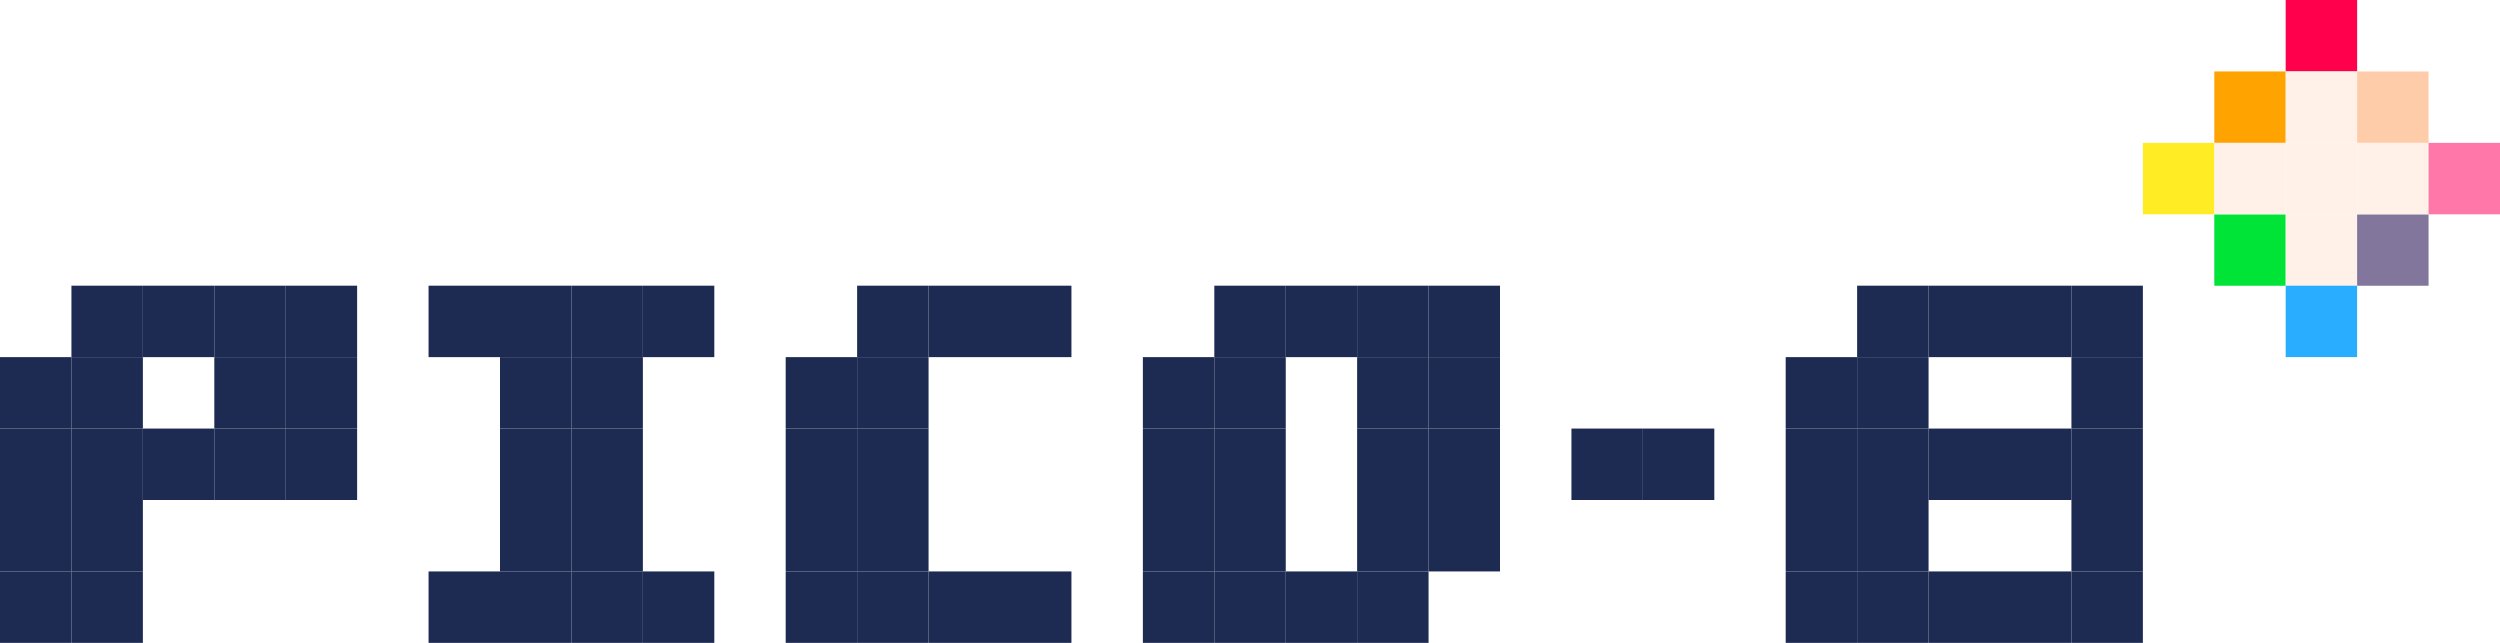
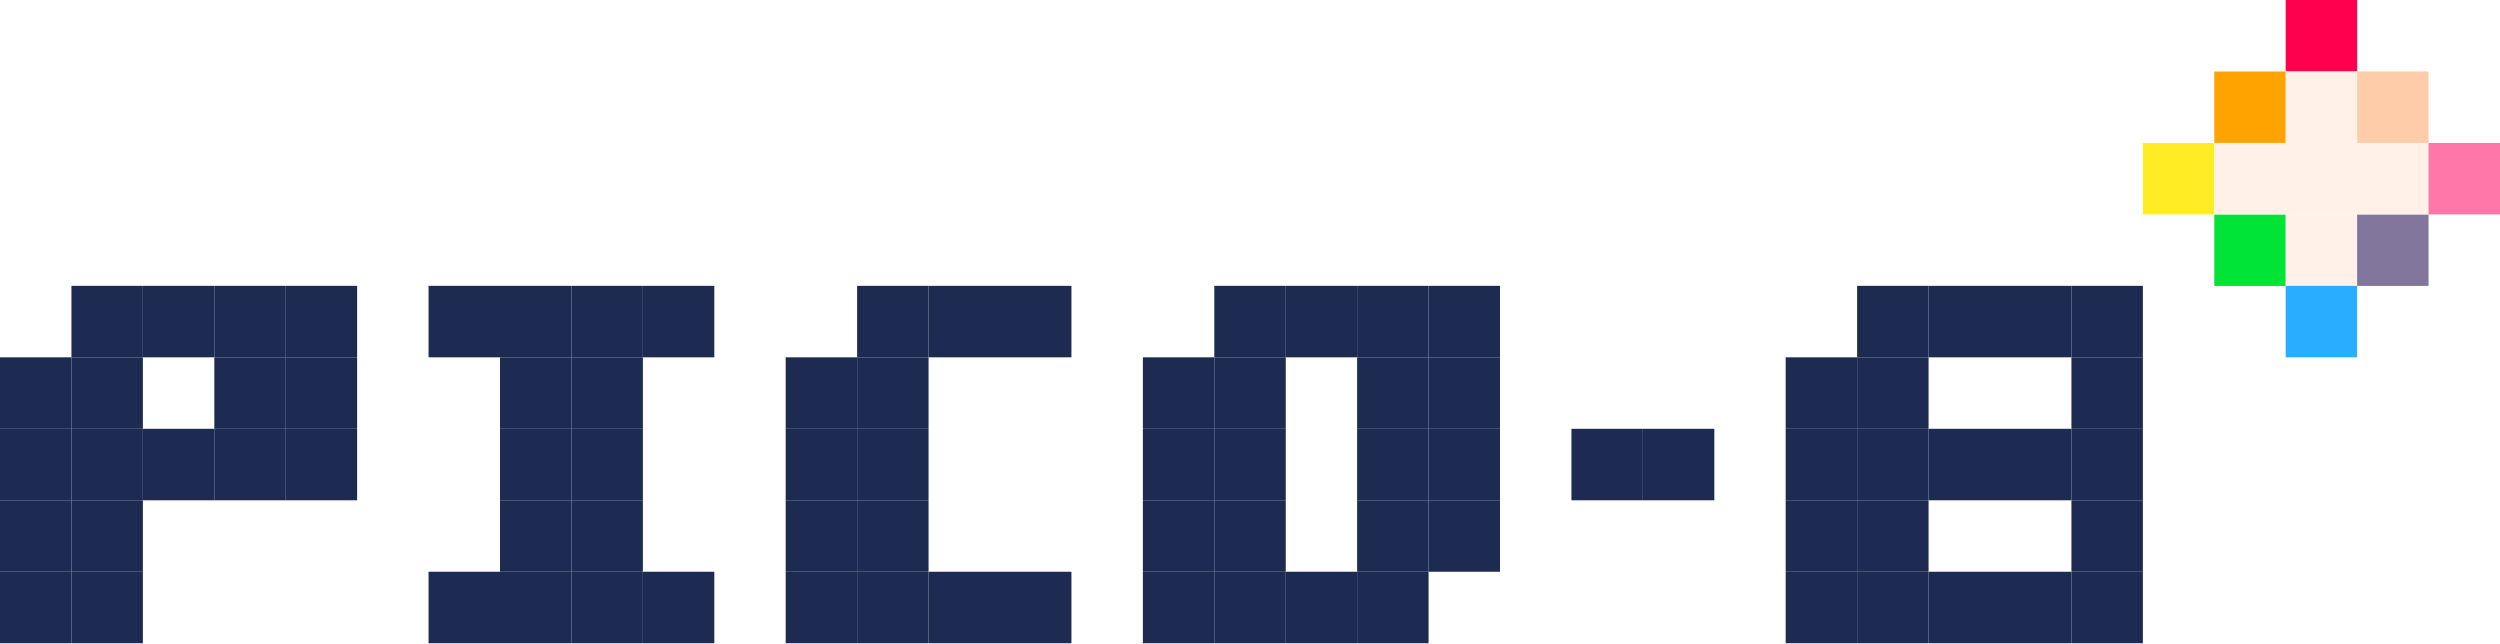
- <svg xmlns="http://www.w3.org/2000/svg" enable-background="new 0 0 3839 987.2" height="987.457" viewBox="0 0 3840 987.457" width="3840">
-   <g transform="scale(1.00026)">
-     <g fill="#1d2b53">
-       <path d="m109.7 438.7h109.7v109.7h-109.7z" />
-       <path d="m219.4 438.7h109.7v109.7h-109.7z" />
-       <path d="m329.1 438.7h109.7v109.7h-109.7z" />
-       <path d="m438.7 438.7h109.7v109.7h-109.7z" />
-       <path d="m658.1 438.7h109.7v109.7h-109.7z" />
-       <path d="m767.8 438.7h109.7v109.7h-109.7z" />
-       <path d="m877.5 438.7h109.7v109.7h-109.7z" />
-       <path d="m987.2 438.7h109.7v109.7h-109.7z" />
-       <path d="m1316.2 438.7h109.7v109.7h-109.7z" />
-       <path d="m1425.9 438.7h109.7v109.7h-109.7z" />
-       <path d="m1535.6 438.7h109.7v109.7h-109.7z" />
-       <path d="m1864.7 438.7h109.7v109.7h-109.7z" />
-       <path d="m1974.3 438.7h109.7v109.7h-109.7z" />
-       <path d="m2084 438.7h109.7v109.7h-109.7z" />
-       <path d="m2193.7 438.7h109.7v109.7h-109.7z" />
-       <path d="m2851.8 438.7h109.7v109.7h-109.7z" />
-       <path d="m2961.5 438.7h109.7v109.7h-109.7z" />
-       <path d="m0 548.4h109.7v109.7h-109.7z" />
-       <path d="m109.7 548.4h109.7v109.7h-109.7z" />
-       <path d="m329.1 548.4h109.7v109.7h-109.7z" />
-       <path d="m438.7 548.4h109.7v109.7h-109.7z" />
-       <path d="m767.8 548.4h109.7v109.7h-109.7z" />
-       <path d="m877.5 548.4h109.7v109.7h-109.7z" />
-       <path d="m1206.5 548.4h109.7v109.7h-109.7z" />
-       <path d="m1316.2 548.4h109.7v109.7h-109.7z" />
-       <path d="m1755 548.4h109.7v109.7h-109.7z" />
-       <path d="m1864.7 548.4h109.7v109.7h-109.7z" />
-       <path d="m2084 548.4h109.7v109.7h-109.7z" />
-       <path d="m2193.7 548.4h109.7v109.7h-109.7z" />
-       <path d="m2742.1 548.4h109.7v109.7h-109.7z" />
-       <path d="m2851.8 548.4h109.7v109.7h-109.7z" />
-       <path d="m0 658.1h109.7v109.7h-109.7z" />
-       <path d="m109.7 658.1h109.7v109.7h-109.7z" />
-       <path d="m219.4 658.1h109.7v109.7h-109.7z" />
-       <path d="m329.1 658.1h109.7v109.7h-109.7z" />
-       <path d="m438.7 658.1h109.7v109.7h-109.7z" />
-       <path d="m767.8 658.1h109.7v109.7h-109.7z" />
-       <path d="m877.5 658.1h109.7v109.7h-109.7z" />
-       <path d="m1206.5 658.1h109.7v109.7h-109.7z" />
-       <path d="m1316.2 658.1h109.7v109.7h-109.7z" />
-       <path d="m1755 658.1h109.7v109.7h-109.7z" />
-       <path d="m1864.7 658.1h109.7v109.7h-109.7z" />
-       <path d="m2084 658.1h109.7v109.7h-109.7z" />
-       <path d="m2193.7 658.1h109.7v109.7h-109.7z" />
-       <path d="m2413.1 658.1h109.7v109.7h-109.7z" />
-       <path d="m2522.8 658.1h109.7v109.7h-109.7z" />
-       <path d="m2742.1 658.1h109.7v109.7h-109.7z" />
-       <path d="m2851.8 658.1h109.7v109.7h-109.7z" />
-       <path d="m2961.5 658.1h109.7v109.7h-109.7z" />
-       <path d="m0 767.8h109.7v109.7h-109.7z" />
-       <path d="m109.7 767.8h109.7v109.7h-109.7z" />
-       <path d="m767.8 767.8h109.7v109.7h-109.7z" />
-       <path d="m877.5 767.8h109.7v109.7h-109.7z" />
-       <path d="m1206.5 767.8h109.7v109.7h-109.7z" />
-       <path d="m1316.2 767.8h109.7v109.7h-109.7z" />
-       <path d="m1755 767.8h109.7v109.7h-109.7z" />
-       <path d="m1864.7 767.8h109.7v109.7h-109.7z" />
-       <path d="m2084 767.8h109.7v109.7h-109.7z" />
-       <path d="m2193.7 767.8h109.7v109.7h-109.7z" />
-       <path d="m2742.1 767.8h109.7v109.7h-109.7z" />
-       <path d="m2851.8 767.8h109.7v109.7h-109.7z" />
-       <path d="m0 877.5h109.7v109.7h-109.7z" />
-       <path d="m109.7 877.5h109.7v109.7h-109.7z" />
-       <path d="m658.1 877.5h109.7v109.7h-109.7z" />
-       <path d="m767.8 877.5h109.7v109.7h-109.7z" />
-       <path d="m877.5 877.5h109.7v109.7h-109.7z" />
-       <path d="m987.2 877.5h109.7v109.7h-109.7z" />
-       <path d="m1206.5 877.5h109.7v109.7h-109.7z" />
-       <path d="m1316.2 877.5h109.7v109.7h-109.7z" />
-       <path d="m1425.9 877.5h109.7v109.7h-109.7z" />
-       <path d="m1535.6 877.5h109.7v109.7h-109.7z" />
-       <path d="m1755 877.5h109.7v109.7h-109.7z" />
-       <path d="m1864.7 877.5h109.7v109.7h-109.7z" />
-       <path d="m1974.3 877.5h109.7v109.7h-109.7z" />
-       <path d="m2084 877.5h109.7v109.7h-109.7z" />
-       <path d="m2742.1 877.5h109.7v109.7h-109.7z" />
-       <path d="m2851.8 877.5h109.7v109.7h-109.7z" />
-       <path d="m2961.5 877.5h109.7v109.7h-109.7z" />
+ <svg xmlns="http://www.w3.org/2000/svg" enable-background="new 0 0 3839 987.2" height="988" viewBox="0 0 3840 988" width="3840" version="1.1" id="svg99">
+   <defs id="defs99" />
+   <g id="g100" transform="scale(1,1.00055)">
+     <g transform="scale(1.00026)" id="g99">
+       <g fill="#1d2b53" id="g78">
+         <path d="M 109.7,438.7 H 219.4 V 548.4 H 109.7 Z" id="path1" />
+         <path d="M 219.4,438.7 H 329.1 V 548.4 H 219.4 Z" id="path2" />
+         <path d="M 329.1,438.7 H 438.8 V 548.4 H 329.1 Z" id="path3" />
+         <path d="M 438.7,438.7 H 548.4 V 548.4 H 438.7 Z" id="path4" />
+         <path d="M 658.1,438.7 H 767.8 V 548.4 H 658.1 Z" id="path5" />
+         <path d="M 767.8,438.7 H 877.5 V 548.4 H 767.8 Z" id="path6" />
+         <path d="M 877.5,438.7 H 987.2 V 548.4 H 877.5 Z" id="path7" />
+         <path d="m 987.2,438.7 h 109.7 V 548.4 H 987.2 Z" id="path8" />
+         <path d="m 1316.2,438.7 h 109.7 v 109.7 h -109.7 z" id="path9" />
+         <path d="m 1425.9,438.7 h 109.7 v 109.7 h -109.7 z" id="path10" />
+         <path d="m 1535.6,438.7 h 109.7 v 109.7 h -109.7 z" id="path11" />
+         <path d="m 1864.7,438.7 h 109.7 v 109.7 h -109.7 z" id="path12" />
+         <path d="M 1974.3,438.7 H 2084 v 109.7 h -109.7 z" id="path13" />
+         <path d="m 2084,438.7 h 109.7 V 548.4 H 2084 Z" id="path14" />
+         <path d="m 2193.7,438.7 h 109.7 v 109.7 h -109.7 z" id="path15" />
+         <path d="m 2851.8,438.7 h 109.7 v 109.7 h -109.7 z" id="path16" />
+         <path d="m 2961.5,438.7 h 109.7 v 109.7 h -109.7 z" id="path17" />
+         <path d="M 0,548.4 H 109.7 V 658.1 H 0 Z" id="path18" />
+         <path d="M 109.7,548.4 H 219.4 V 658.1 H 109.7 Z" id="path19" />
+         <path d="M 329.1,548.4 H 438.8 V 658.1 H 329.1 Z" id="path20" />
+         <path d="M 438.7,548.4 H 548.4 V 658.1 H 438.7 Z" id="path21" />
+         <path d="M 767.8,548.4 H 877.5 V 658.1 H 767.8 Z" id="path22" />
+         <path d="M 877.5,548.4 H 987.2 V 658.1 H 877.5 Z" id="path23" />
+         <path d="m 1206.5,548.4 h 109.7 v 109.7 h -109.7 z" id="path24" />
+         <path d="m 1316.2,548.4 h 109.7 v 109.7 h -109.7 z" id="path25" />
+         <path d="m 1755,548.4 h 109.7 V 658.1 H 1755 Z" id="path26" />
+         <path d="m 1864.7,548.4 h 109.7 v 109.7 h -109.7 z" id="path27" />
+         <path d="m 2084,548.4 h 109.7 V 658.1 H 2084 Z" id="path28" />
+         <path d="m 2193.7,548.4 h 109.7 v 109.7 h -109.7 z" id="path29" />
+         <path d="m 2742.1,548.4 h 109.7 v 109.7 h -109.7 z" id="path30" />
+         <path d="m 2851.8,548.4 h 109.7 v 109.7 h -109.7 z" id="path31" />
+         <path d="M 0,658.1 H 109.7 V 767.8 H 0 Z" id="path32" />
+         <path d="M 109.7,658.1 H 219.4 V 767.8 H 109.7 Z" id="path33" />
+         <path d="M 219.4,658.1 H 329.1 V 767.8 H 219.4 Z" id="path34" />
+         <path d="M 329.1,658.1 H 438.8 V 767.8 H 329.1 Z" id="path35" />
+         <path d="M 438.7,658.1 H 548.4 V 767.8 H 438.7 Z" id="path36" />
+         <path d="M 767.8,658.1 H 877.5 V 767.8 H 767.8 Z" id="path37" />
+         <path d="M 877.5,658.1 H 987.2 V 767.8 H 877.5 Z" id="path38" />
+         <path d="m 1206.5,658.1 h 109.7 v 109.7 h -109.7 z" id="path39" />
+         <path d="m 1316.2,658.1 h 109.7 v 109.7 h -109.7 z" id="path40" />
+         <path d="m 1755,658.1 h 109.7 V 767.8 H 1755 Z" id="path41" />
+         <path d="m 1864.7,658.1 h 109.7 v 109.7 h -109.7 z" id="path42" />
+         <path d="m 2084,658.1 h 109.7 V 767.8 H 2084 Z" id="path43" />
+         <path d="m 2193.7,658.1 h 109.7 v 109.7 h -109.7 z" id="path44" />
+         <path d="m 2413.1,658.1 h 109.7 v 109.7 h -109.7 z" id="path45" />
+         <path d="m 2522.8,658.1 h 109.7 v 109.7 h -109.7 z" id="path46" />
+         <path d="m 2742.1,658.1 h 109.7 v 109.7 h -109.7 z" id="path47" />
+         <path d="m 2851.8,658.1 h 109.7 v 109.7 h -109.7 z" id="path48" />
+         <path d="m 2961.5,658.1 h 109.7 v 109.7 h -109.7 z" id="path49" />
+         <path d="M 0,767.8 H 109.7 V 877.5 H 0 Z" id="path50" />
+         <path d="M 109.7,767.8 H 219.4 V 877.5 H 109.7 Z" id="path51" />
+         <path d="M 767.8,767.8 H 877.5 V 877.5 H 767.8 Z" id="path52" />
+         <path d="M 877.5,767.8 H 987.2 V 877.5 H 877.5 Z" id="path53" />
+         <path d="m 1206.5,767.8 h 109.7 v 109.7 h -109.7 z" id="path54" />
+         <path d="m 1316.2,767.8 h 109.7 v 109.7 h -109.7 z" id="path55" />
+         <path d="m 1755,767.8 h 109.7 V 877.5 H 1755 Z" id="path56" />
+         <path d="m 1864.7,767.8 h 109.7 v 109.7 h -109.7 z" id="path57" />
+         <path d="m 2084,767.8 h 109.7 V 877.5 H 2084 Z" id="path58" />
+         <path d="m 2193.7,767.8 h 109.7 v 109.7 h -109.7 z" id="path59" />
+         <path d="m 2742.1,767.8 h 109.7 v 109.7 h -109.7 z" id="path60" />
+         <path d="m 2851.8,767.8 h 109.7 v 109.7 h -109.7 z" id="path61" />
+         <path d="M 0,877.5 H 109.7 V 987.2 H 0 Z" id="path62" />
+         <path d="M 109.7,877.5 H 219.4 V 987.2 H 109.7 Z" id="path63" />
+         <path d="M 658.1,877.5 H 767.8 V 987.2 H 658.1 Z" id="path64" />
+         <path d="M 767.8,877.5 H 877.5 V 987.2 H 767.8 Z" id="path65" />
+         <path d="M 877.5,877.5 H 987.2 V 987.2 H 877.5 Z" id="path66" />
+         <path d="m 987.2,877.5 h 109.7 V 987.2 H 987.2 Z" id="path67" />
+         <path d="m 1206.5,877.5 h 109.7 v 109.7 h -109.7 z" id="path68" />
+         <path d="m 1316.2,877.5 h 109.7 v 109.7 h -109.7 z" id="path69" />
+         <path d="m 1425.9,877.5 h 109.7 v 109.7 h -109.7 z" id="path70" />
+         <path d="m 1535.6,877.5 h 109.7 v 109.7 h -109.7 z" id="path71" />
+         <path d="m 1755,877.5 h 109.7 V 987.2 H 1755 Z" id="path72" />
+         <path d="m 1864.7,877.5 h 109.7 v 109.7 h -109.7 z" id="path73" />
+         <path d="M 1974.3,877.5 H 2084 v 109.7 h -109.7 z" id="path74" />
+         <path d="m 2084,877.5 h 109.7 V 987.2 H 2084 Z" id="path75" />
+         <path d="m 2742.1,877.5 h 109.7 v 109.7 h -109.7 z" id="path76" />
+         <path d="m 2851.8,877.5 h 109.7 v 109.7 h -109.7 z" id="path77" />
+         <path d="m 2961.5,877.5 h 109.7 v 109.7 h -109.7 z" id="path78" />
+       </g>
+       <path d="M 3400.3,329.1 H 3510 v 109.7 h -109.7 z" fill="#00e437" id="path79" />
+       <path d="m 3509.9,329.1 h 109.7 v 109.7 h -109.7 z" fill="#fff1e8" id="path80" />
+       <path d="m 3619.6,329.1 h 109.7 v 109.7 h -109.7 z" fill="#83769c" id="path81" />
+       <path d="m 3071.2,438.7 h 109.7 v 109.7 h -109.7 z" fill="#1d2b53" id="path82" />
+       <path d="m 3180.9,438.7 h 109.7 v 109.7 h -109.7 z" fill="#1d2b53" id="path83" />
+       <path d="m 3509.9,438.7 h 109.7 v 109.7 h -109.7 z" fill="#28adff" id="path84" />
+       <g fill="#1d2b53" id="g90">
+         <path d="m 3180.9,548.4 h 109.7 v 109.7 h -109.7 z" id="path85" />
+         <path d="m 3071.2,658.1 h 109.7 v 109.7 h -109.7 z" id="path86" />
+         <path d="m 3180.9,658.1 h 109.7 v 109.7 h -109.7 z" id="path87" />
+         <path d="m 3180.9,767.8 h 109.7 v 109.7 h -109.7 z" id="path88" />
+         <path d="m 3071.2,877.5 h 109.7 v 109.7 h -109.7 z" id="path89" />
+         <path d="m 3180.9,877.5 h 109.7 v 109.7 h -109.7 z" id="path90" />
+       </g>
+       <path d="m 3509.9,0 h 109.7 v 109.7 h -109.7 z" fill="#ff004d" id="path91" />
+       <path d="M 3400.3,109.7 H 3510 v 109.7 h -109.7 z" fill="#ffa301" id="path92" />
+       <path d="m 3509.9,109.7 h 109.7 v 109.7 h -109.7 z" fill="#fff1e8" id="path93" />
+       <path d="m 3619.6,109.7 h 109.7 v 109.7 h -109.7 z" fill="#ffccaa" id="path94" />
+       <path d="m 3290.6,219.4 h 109.7 v 109.7 h -109.7 z" fill="#ffec25" id="path95" />
+       <g fill="#fff1e8" id="g98">
+         <path d="M 3400.3,219.4 H 3510 v 109.7 h -109.7 z" id="path96" />
+         <path d="m 3509.9,219.4 h 109.7 v 109.7 h -109.7 z" id="path97" />
+         <path d="m 3619.6,219.4 h 109.7 v 109.7 h -109.7 z" id="path98" />
+       </g>
+       <path d="M 3729.3,219.4 H 3839 v 109.7 h -109.7 z" fill="#ff77a8" id="path99" />
    </g>
-     <path d="m3400.3 329.1h109.7v109.7h-109.7z" fill="#00e437" />
-     <path d="m3509.9 329.1h109.7v109.7h-109.7z" fill="#fff1e8" />
-     <path d="m3619.6 329.1h109.7v109.7h-109.7z" fill="#83769c" />
-     <path d="m3071.2 438.7h109.7v109.7h-109.7z" fill="#1d2b53" />
-     <path d="m3180.9 438.7h109.7v109.7h-109.7z" fill="#1d2b53" />
-     <path d="m3509.9 438.7h109.7v109.7h-109.7z" fill="#28adff" />
-     <g fill="#1d2b53">
-       <path d="m3180.9 548.4h109.7v109.7h-109.7z" />
-       <path d="m3071.2 658.1h109.7v109.7h-109.7z" />
-       <path d="m3180.9 658.1h109.7v109.7h-109.7z" />
-       <path d="m3180.9 767.8h109.7v109.7h-109.7z" />
-       <path d="m3071.2 877.5h109.7v109.7h-109.7z" />
-       <path d="m3180.9 877.5h109.7v109.7h-109.7z" />
-     </g>
-     <path d="m3509.9 0h109.7v109.7h-109.7z" fill="#ff004d" />
-     <path d="m3400.3 109.7h109.7v109.7h-109.7z" fill="#ffa301" />
-     <path d="m3509.9 109.7h109.7v109.7h-109.7z" fill="#fff1e8" />
-     <path d="m3619.6 109.7h109.7v109.7h-109.7z" fill="#fca" />
-     <path d="m3290.6 219.4h109.7v109.7h-109.7z" fill="#ffec25" />
-     <g fill="#fff1e8">
-       <path d="m3400.3 219.4h109.7v109.7h-109.7z" />
-       <path d="m3509.9 219.4h109.7v109.7h-109.7z" />
-       <path d="m3619.6 219.4h109.7v109.7h-109.7z" />
-     </g>
-     <path d="m3729.3 219.4h109.7v109.7h-109.7z" fill="#ff77a8" />
  </g>
</svg>
